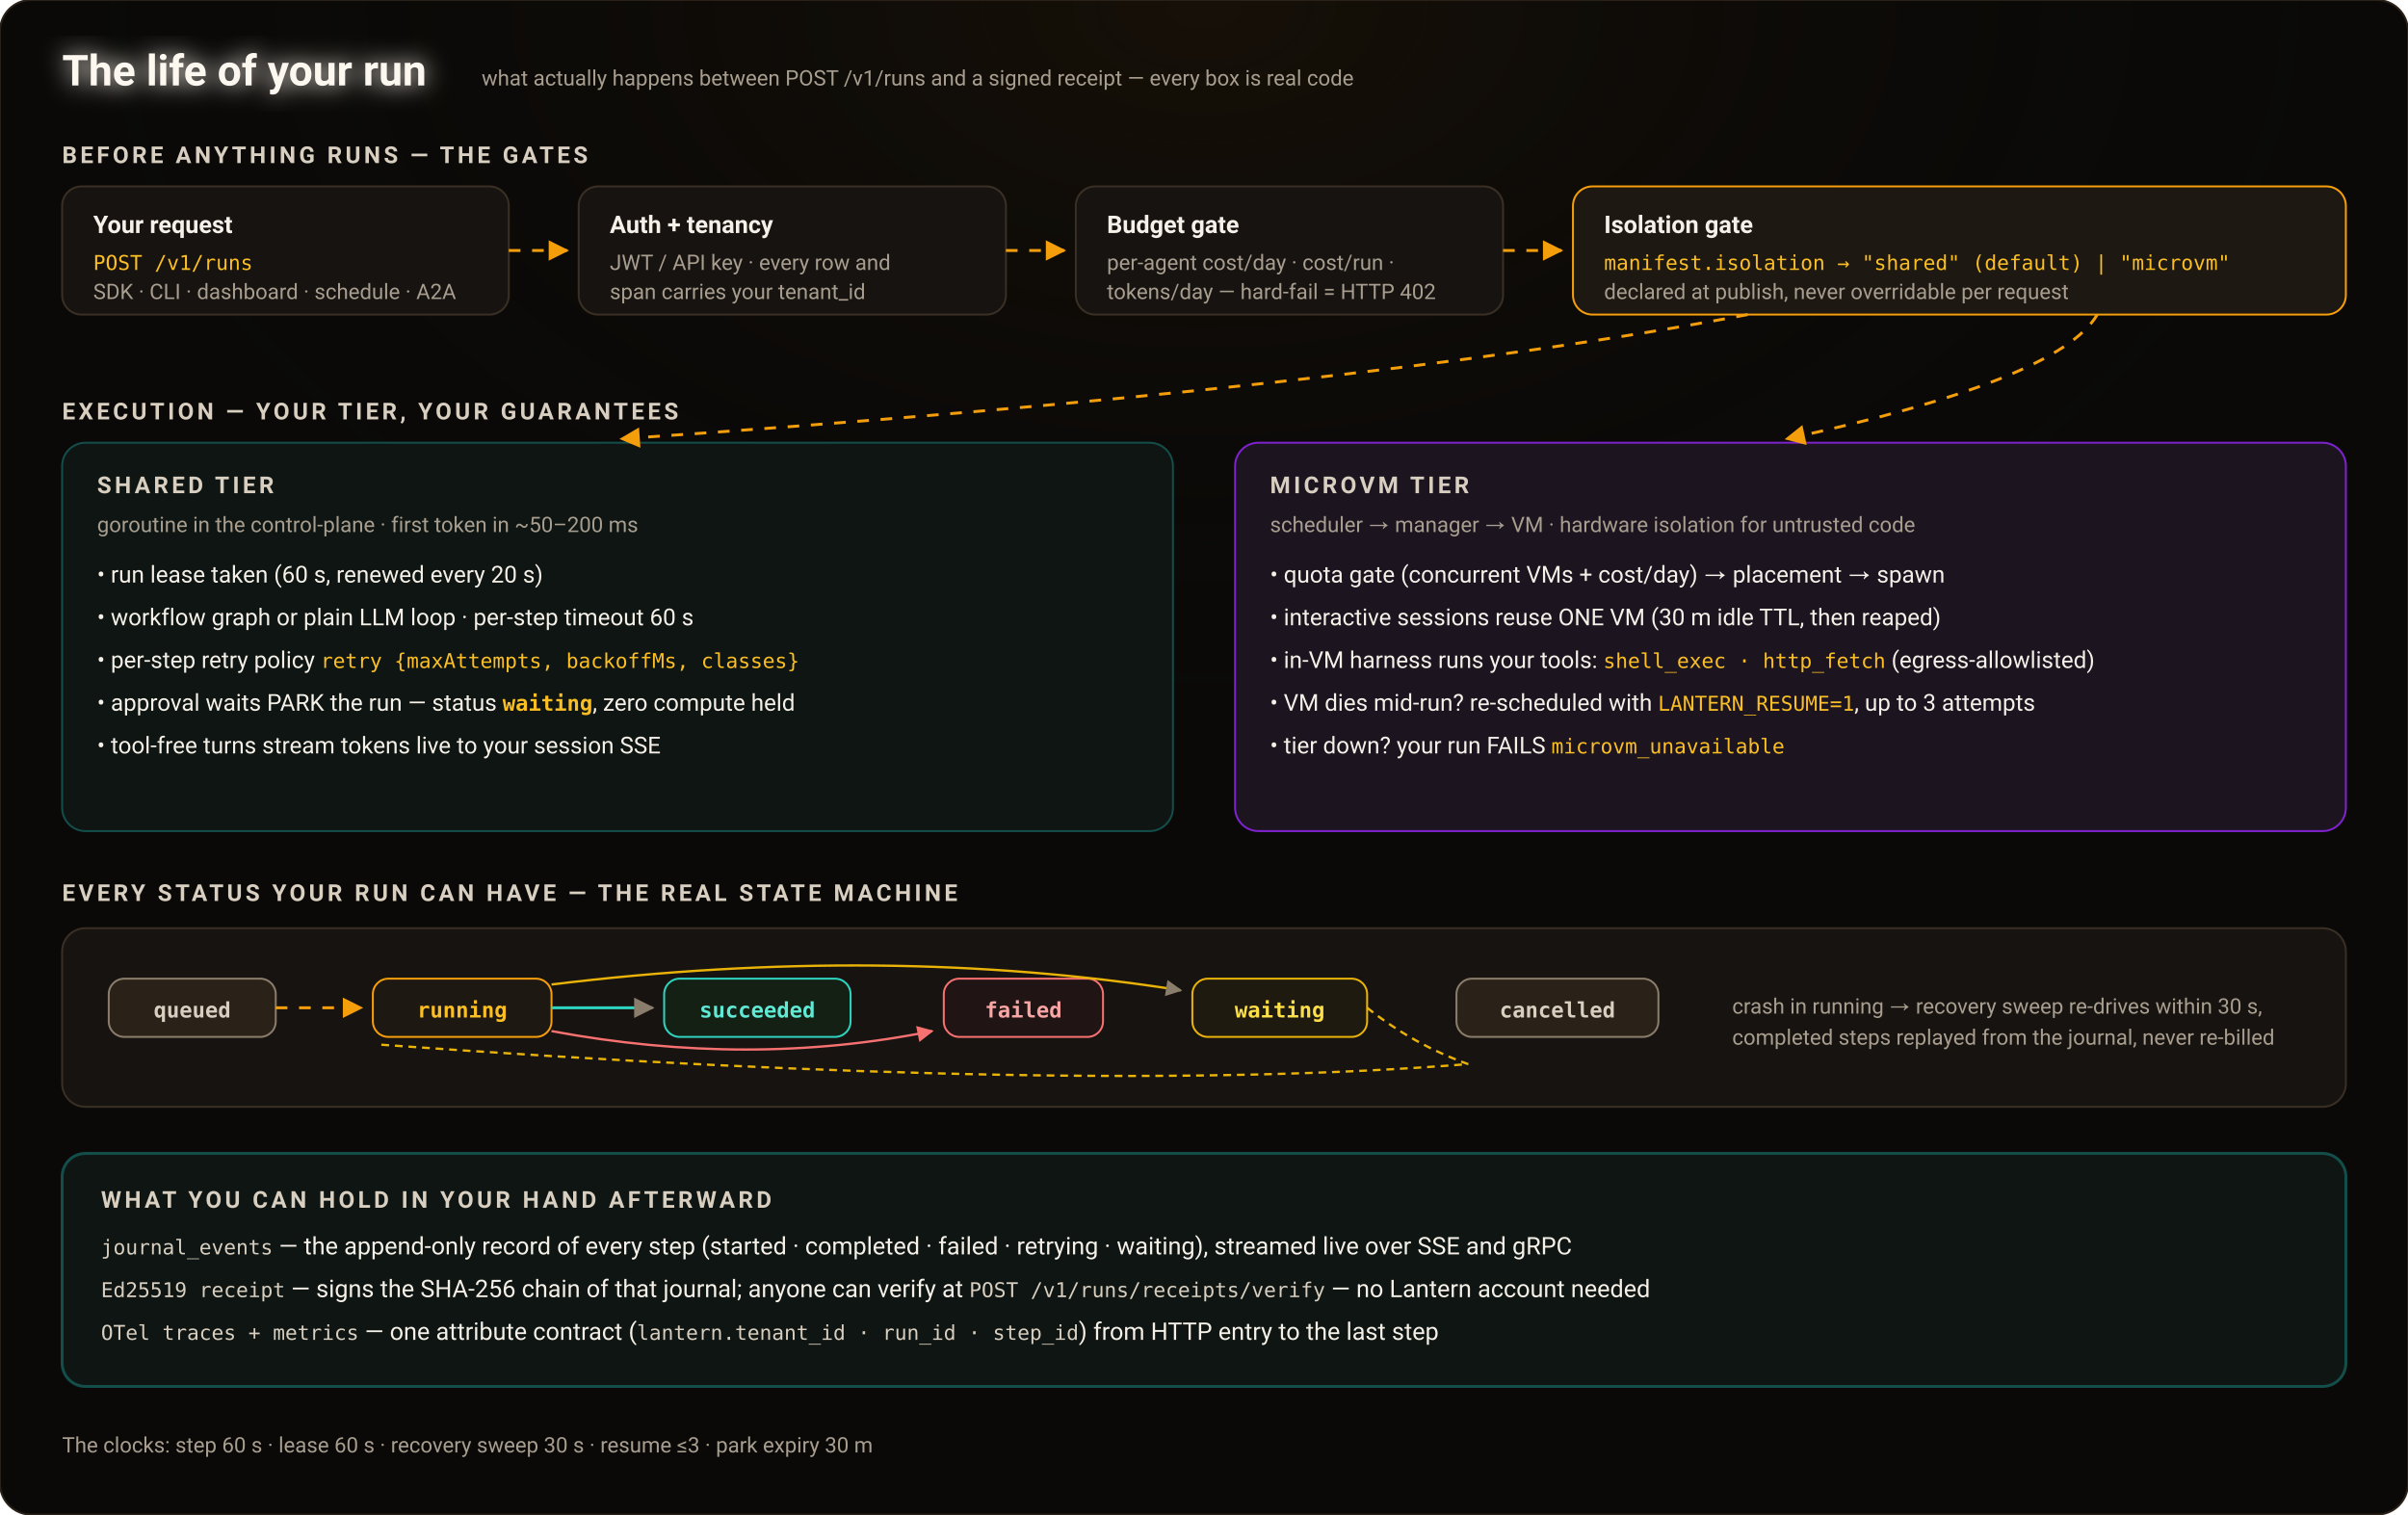
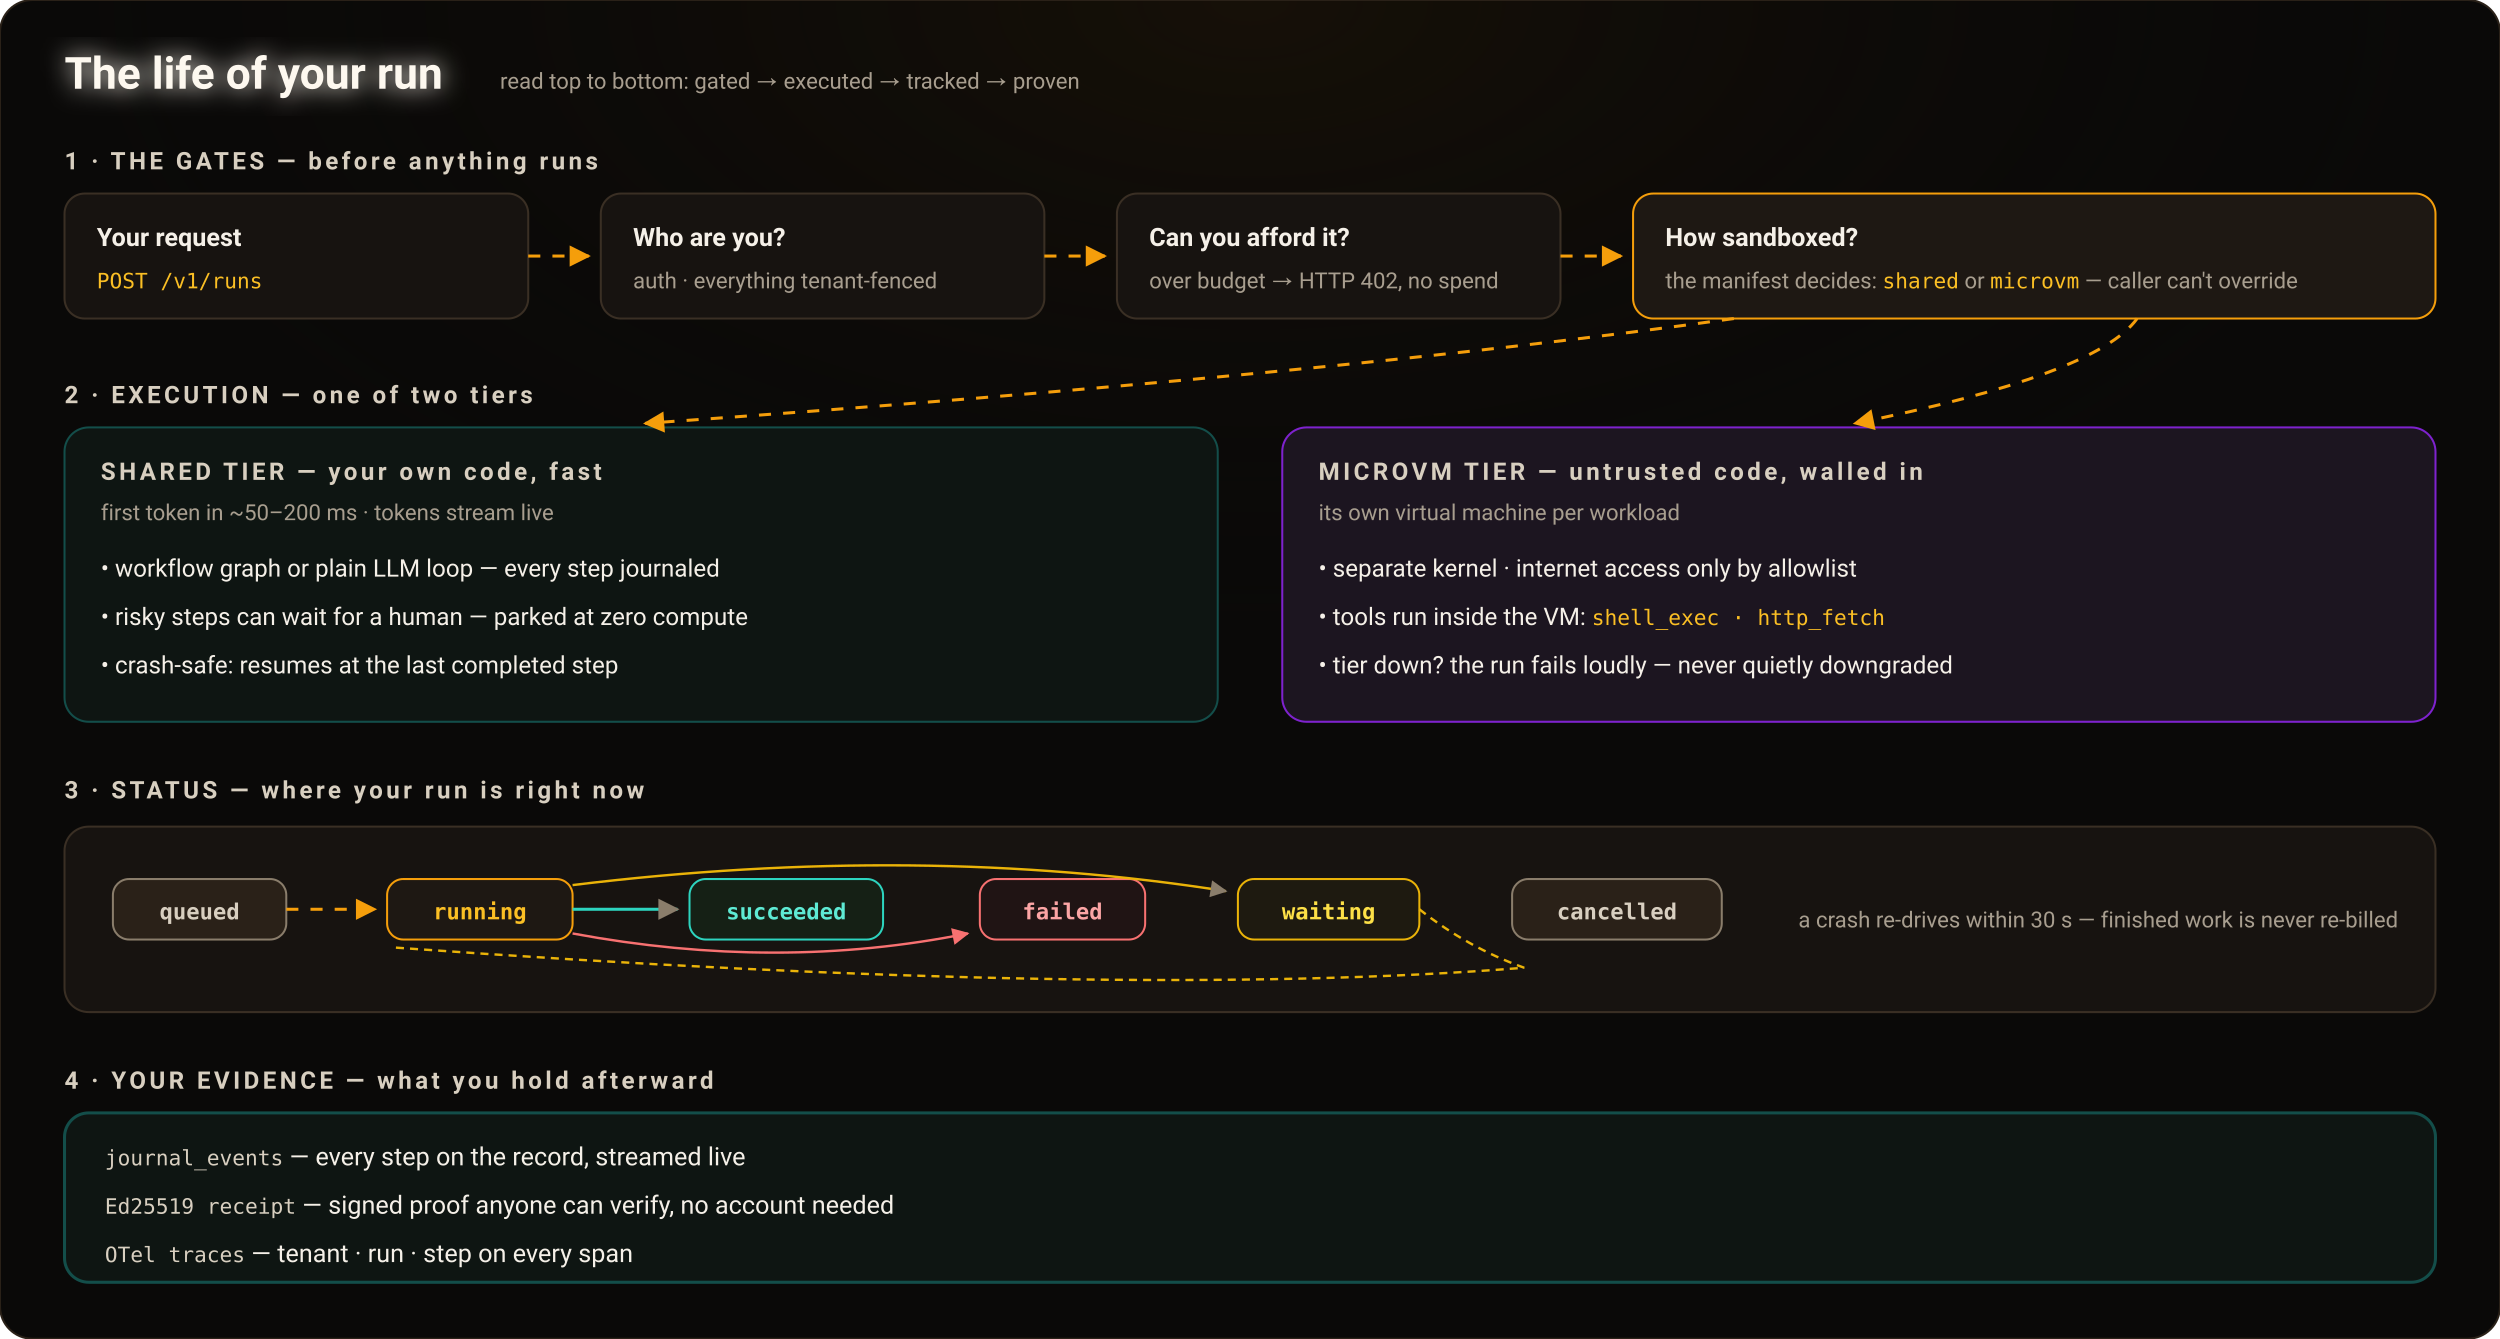
- <svg xmlns="http://www.w3.org/2000/svg" width="1240" height="780" viewBox="0 0 1240 780" font-family="ui-sans-serif, system-ui, -apple-system, Segoe UI, Roboto, Helvetica, Arial, sans-serif" role="img" aria-label="The life of a Lantern run — from POST /v1/runs through gates, tier execution, and the journal to a signed receipt">
+ <svg xmlns="http://www.w3.org/2000/svg" width="1240" height="664" viewBox="0 0 1240 664" font-family="ui-sans-serif, system-ui, -apple-system, Segoe UI, Roboto, Helvetica, Arial, sans-serif" role="img" aria-label="The life of a Lantern run — gates, execution tier, status machine, evidence">
  <defs>
    <radialGradient id="run-vign" cx="50%" cy="0%" r="90%">
      <stop offset="0%" stop-color="#201607" stop-opacity=".55" />
      <stop offset="55%" stop-color="#0a0908" stop-opacity="0" />
    </radialGradient>
    <filter id="run-glowf" x="-40%" y="-40%" width="180%" height="180%">
      <feGaussianBlur stdDeviation="6" result="b" />
      <feMerge>
        <feMergeNode in="b" />
        <feMergeNode in="SourceGraphic" />
      </feMerge>
    </filter>
    <marker id="rl-arr" viewBox="0 0 10 10" refX="9" refY="5" markerWidth="7" markerHeight="7" orient="auto-start-reverse">
      <path d="M0 0 L10 5 L0 10 z" fill="#8a7d6b" />
    </marker>
    <marker id="rl-amber" viewBox="0 0 10 10" refX="9" refY="5" markerWidth="7" markerHeight="7" orient="auto-start-reverse">
      <path d="M0 0 L10 5 L0 10 z" fill="#f59e0b" />
    </marker>
    <marker id="rl-red" viewBox="0 0 10 10" refX="9" refY="5" markerWidth="7" markerHeight="7" orient="auto-start-reverse">
      <path d="M0 0 L10 5 L0 10 z" fill="#f87171" />
    </marker>
    <style>
      .t    { fill:#f5f0e8; }
      .sub  { fill:#a89e8f; font-size:11px; }
      .h    { fill:#fdf8ef; font-weight:700; }
      .code { fill:#fbbf24; font-size:10.5px; font-family:ui-monospace,SFMono-Regular,Menlo,monospace; }
      .mono { fill:#d8cfc0; font-size:10.5px; font-family:ui-monospace,SFMono-Regular,Menlo,monospace; }
      .band { fill:#d8cfc0; font-size:12px; font-weight:700; letter-spacing:.14em; }
      .st   { font-size:11px; font-weight:700; font-family:ui-monospace,SFMono-Regular,Menlo,monospace; }
      .rlflow { stroke-dasharray:6 6; animation:rl-dash 1.3s linear infinite; }
      @keyframes rl-dash { to { stroke-dashoffset:-24; } }
      @media (prefers-reduced-motion: reduce) { .rlflow { animation:none; } }
      .hotspot { fill:transparent; cursor:pointer; transition:fill .15s; }
      .hotspot:hover { fill:rgba(255,255,255,.06); }
    </style>
  </defs>
-   <rect x="0" y="0" width="1240" height="780" rx="16" fill="#0a0908" />
-   <rect x="0" y="0" width="1240" height="780" rx="16" fill="url(#run-vign)" />
-   <rect x="0" y="0" width="1240" height="780" rx="16" fill="none" stroke="#2a2118" />
+   <rect x="0" y="0" width="1240" height="664" rx="16" fill="#0a0908" />
+   <rect x="0" y="0" width="1240" height="664" rx="16" fill="url(#run-vign)" />
+   <rect x="0" y="0" width="1240" height="664" rx="16" fill="none" stroke="#2a2118" />
  <text x="32" y="44" class="h" font-size="22" filter="url(#run-glowf)">The life of your run</text>
-   <text x="248" y="44" class="sub" font-size="13">what actually happens between POST /v1/runs and a signed receipt — every box is real code</text>
-   <text x="32" y="84" class="band" fill="#fbbf24">BEFORE ANYTHING RUNS — THE GATES</text>
+   <text x="248" y="44" class="sub" font-size="13">read top to bottom: gated → executed → tracked → proven</text>
+   <text x="32" y="84" class="band" fill="#fbbf24">1 · THE GATES — before anything runs</text>
  <g transform="translate(32,96)">
-     <rect x="0" y="0" width="230" height="66" rx="10" fill="#171310" stroke="#3a2f24" />
-     <text x="16" y="24" class="t" font-size="12.5" font-weight="700">Your request</text>
-     <text x="16" y="43" class="code">POST /v1/runs</text>
-     <text x="16" y="58" class="sub">SDK · CLI · dashboard · schedule · A2A</text>
-     <rect x="266" y="0" width="220" height="66" rx="10" fill="#171310" stroke="#3a2f24" />
-     <text x="282" y="24" class="t" font-size="12.5" font-weight="700">Auth + tenancy</text>
-     <text x="282" y="43" class="sub">JWT / API key · every row and</text>
-     <text x="282" y="58" class="sub">span carries your tenant_id</text>
-     <rect x="522" y="0" width="220" height="66" rx="10" fill="#171310" stroke="#3a2f24" />
-     <text x="538" y="24" class="t" font-size="12.5" font-weight="700">Budget gate</text>
-     <text x="538" y="43" class="sub">per-agent cost/day · cost/run ·</text>
-     <text x="538" y="58" class="sub">tokens/day — hard-fail = HTTP 402</text>
-     <rect x="778" y="0" width="398" height="66" rx="10" fill="#1e1813" stroke="#f59e0b" />
-     <text x="794" y="24" class="t" font-size="12.5" font-weight="700">Isolation gate</text>
-     <text x="794" y="43" class="code">manifest.isolation → "shared" (default) | "microvm"</text>
-     <text x="794" y="58" class="sub">declared at publish, never overridable per request</text>
-     <path class="rlflow" d="M 230 33 H 260" stroke="#f59e0b" stroke-width="1.5" fill="none" marker-end="url(#rl-amber)" />
-     <path class="rlflow" d="M 486 33 H 516" stroke="#f59e0b" stroke-width="1.5" fill="none" marker-end="url(#rl-amber)" />
-     <path class="rlflow" d="M 742 33 H 772" stroke="#f59e0b" stroke-width="1.5" fill="none" marker-end="url(#rl-amber)" />
+     <rect x="0" y="0" width="230" height="62" rx="10" fill="#171310" stroke="#3a2f24" />
+     <text x="16" y="26" class="t" font-size="12.5" font-weight="700">Your request</text>
+     <text x="16" y="47" class="code">POST /v1/runs</text>
+     <rect x="266" y="0" width="220" height="62" rx="10" fill="#171310" stroke="#3a2f24" />
+     <text x="282" y="26" class="t" font-size="12.5" font-weight="700">Who are you?</text>
+     <text x="282" y="47" class="sub">auth · everything tenant-fenced</text>
+     <rect x="522" y="0" width="220" height="62" rx="10" fill="#171310" stroke="#3a2f24" />
+     <text x="538" y="26" class="t" font-size="12.5" font-weight="700">Can you afford it?</text>
+     <text x="538" y="47" class="sub">over budget → HTTP 402, no spend</text>
+     <rect x="778" y="0" width="398" height="62" rx="10" fill="#1e1813" stroke="#f59e0b" />
+     <text x="794" y="26" class="t" font-size="12.5" font-weight="700">How sandboxed?</text>
+     <text x="794" y="47" class="sub">the manifest decides: <tspan class="code">shared</tspan> or <tspan class="code">microvm</tspan> — caller can't override</text>
+     <path class="rlflow" d="M 230 31 H 260" stroke="#f59e0b" stroke-width="1.5" fill="none" marker-end="url(#rl-amber)" />
+     <path class="rlflow" d="M 486 31 H 516" stroke="#f59e0b" stroke-width="1.5" fill="none" marker-end="url(#rl-amber)" />
+     <path class="rlflow" d="M 742 31 H 772" stroke="#f59e0b" stroke-width="1.5" fill="none" marker-end="url(#rl-amber)" />
  </g>
-   <text x="32" y="216" class="band" fill="#fbbf24">EXECUTION — YOUR TIER, YOUR GUARANTEES</text>
-   <g transform="translate(32,228)">
-     <rect x="0" y="0" width="572" height="200" rx="12" fill="#0e1512" stroke="#134e4a" />
-     <text x="18" y="26" class="band" fill="#bef264" font-size="11">SHARED TIER</text>
-     <text x="18" y="46" class="sub">goroutine in the control-plane · first token in ~50–200 ms</text>
-     <text x="18" y="72" class="t" font-size="12">• run lease taken (60 s, renewed every 20 s)</text>
-     <text x="18" y="94" class="t" font-size="12">• workflow graph or plain LLM loop · per-step timeout 60 s</text>
-     <text x="18" y="116" class="t" font-size="12">• per-step retry policy <tspan class="code">retry {maxAttempts, backoffMs, classes}</tspan>
+   <text x="32" y="200" class="band" fill="#fbbf24">2 · EXECUTION — one of two tiers</text>
+   <g transform="translate(32,212)">
+     <rect x="0" y="0" width="572" height="146" rx="12" fill="#0e1512" stroke="#134e4a" />
+     <text x="18" y="26" class="band" fill="#bef264" font-size="11">SHARED TIER — your own code, fast</text>
+     <text x="18" y="46" class="sub">first token in ~50–200 ms · tokens stream live</text>
+     <text x="18" y="74" class="t" font-size="12">• workflow graph or plain LLM loop — every step journaled</text>
+     <text x="18" y="98" class="t" font-size="12">• risky steps can wait for a human — parked at zero compute</text>
+     <text x="18" y="122" class="t" font-size="12">• crash-safe: resumes at the last completed step</text>
+     <rect x="604" y="0" width="572" height="146" rx="12" fill="#1c1520" stroke="#7e22ce" />
+     <text x="622" y="26" class="band" fill="#d8b4fe" font-size="11">MICROVM TIER — untrusted code, walled in</text>
+     <text x="622" y="46" class="sub">its own virtual machine per workload</text>
+     <text x="622" y="74" class="t" font-size="12">• separate kernel · internet access only by allowlist</text>
+     <text x="622" y="98" class="t" font-size="12">• tools run inside the VM: <tspan class="code">shell_exec · http_fetch</tspan>
    </text>
-     <text x="18" y="138" class="t" font-size="12">• approval waits PARK the run — status <tspan class="st" fill="#fbbf24">waiting</tspan>, zero compute held</text>
-     <text x="18" y="160" class="t" font-size="12">• tool-free turns stream tokens live to your session SSE</text>
-     <rect x="604" y="0" width="572" height="200" rx="12" fill="#1c1520" stroke="#7e22ce" />
-     <text x="622" y="26" class="band" fill="#d8b4fe" font-size="11">MICROVM TIER</text>
-     <text x="622" y="46" class="sub">scheduler → manager → VM · hardware isolation for untrusted code</text>
-     <text x="622" y="72" class="t" font-size="12">• quota gate (concurrent VMs + cost/day) → placement → spawn</text>
-     <text x="622" y="94" class="t" font-size="12">• interactive sessions reuse ONE VM (30 m idle TTL, then reaped)</text>
-     <text x="622" y="116" class="t" font-size="12">• in-VM harness runs your tools: <tspan class="code">shell_exec · http_fetch</tspan> (egress-allowlisted)</text>
-     <text x="622" y="138" class="t" font-size="12">• VM dies mid-run? re-scheduled with <tspan class="code">LANTERN_RESUME=1</tspan>, up to 3 attempts</text>
-     <text x="622" y="160" class="t" font-size="12">• tier down? your run FAILS <tspan class="code">microvm_unavailable</tspan>
-     </text>
+     <text x="622" y="122" class="t" font-size="12">• tier down? the run fails loudly — never quietly downgraded</text>
  </g>
-   <path class="rlflow" d="M 900 162 Q 700 200 320 226" stroke="#f59e0b" stroke-width="1.5" fill="none" marker-end="url(#rl-amber)" />
-   <path class="rlflow" d="M 1080 162 Q 1060 196 920 226" stroke="#f59e0b" stroke-width="1.5" fill="none" marker-end="url(#rl-amber)" />
-   <text x="32" y="464" class="band" fill="#fbbf24">EVERY STATUS YOUR RUN CAN HAVE — THE REAL STATE MACHINE</text>
-   <g transform="translate(32,478)">
+   <path class="rlflow" d="M 860 158 Q 660 186 320 210" stroke="#f59e0b" stroke-width="1.5" fill="none" marker-end="url(#rl-amber)" />
+   <path class="rlflow" d="M 1060 158 Q 1040 186 920 210" stroke="#f59e0b" stroke-width="1.5" fill="none" marker-end="url(#rl-amber)" />
+   <text x="32" y="396" class="band" fill="#fbbf24">3 · STATUS — where your run is right now</text>
+   <g transform="translate(32,410)">
    <rect x="0" y="0" width="1176" height="92" rx="12" fill="#171310" stroke="#3a2f24" />
    <g transform="translate(24,20)">
      <rect x="0" y="6" width="86" height="30" rx="8" fill="#2a2118" stroke="#8a7d6b" />
      <text x="43" y="26" text-anchor="middle" class="st" fill="#d8cfc0">queued</text>
      <rect x="136" y="6" width="92" height="30" rx="8" fill="#1e1813" stroke="#f59e0b" />
      <text x="182" y="26" text-anchor="middle" class="st" fill="#fbbf24">running</text>
      <rect x="286" y="6" width="96" height="30" rx="8" fill="#152015" stroke="#2dd4bf" />
      <text x="334" y="26" text-anchor="middle" class="st" fill="#5eead4">succeeded</text>
      <rect x="430" y="6" width="82" height="30" rx="8" fill="#201414" stroke="#f87171" />
      <text x="471" y="26" text-anchor="middle" class="st" fill="#fca5a5">failed</text>
      <rect x="558" y="6" width="90" height="30" rx="8" fill="#1e1a10" stroke="#eab308" />
      <text x="603" y="26" text-anchor="middle" class="st" fill="#fde047">waiting</text>
      <rect x="694" y="6" width="104" height="30" rx="8" fill="#2a2118" stroke="#8a7d6b" />
      <text x="746" y="26" text-anchor="middle" class="st" fill="#d8cfc0">cancelled</text>
      <path class="rlflow" d="M 86 21 H 130" stroke="#f59e0b" stroke-width="1.5" fill="none" marker-end="url(#rl-amber)" />
      <path d="M 228 21 H 280" stroke="#2dd4bf" stroke-width="1.5" fill="none" marker-end="url(#rl-arr)" />
      <path d="M 228 33 Q 330 52 424 33" stroke="#f87171" stroke-width="1.2" fill="none" marker-end="url(#rl-red)" />
      <path d="M 228 9 Q 400 -12 552 12" stroke="#eab308" stroke-width="1.2" fill="none" marker-end="url(#rl-arr)" />
      <path d="M 648 21 Q 672 40 700 50 Q 500 66 140 40" stroke="#eab308" stroke-width="1.2" fill="none" stroke-dasharray="4 3" />
-       <text x="836" y="24" class="sub">crash in running → recovery sweep re-drives within 30 s,</text>
-       <text x="836" y="40" class="sub">completed steps replayed from the journal, never re-billed</text>
+       <text x="836" y="30" class="sub">a crash re-drives within 30 s — finished work is never re-billed</text>
    </g>
  </g>
-   <g transform="translate(32,594)">
-     <rect x="0" y="0" width="1176" height="120" rx="12" fill="#0e1512" stroke="#134e4a" stroke-width="1.5" />
-     <text x="20" y="28" class="band" fill="#5eead4">WHAT YOU CAN HOLD IN YOUR HAND AFTERWARD</text>
-     <text x="20" y="52" class="t" font-size="12.5">
-       <tspan class="mono">journal_events</tspan> — the append-only record of every step (started · completed · failed · retrying · waiting), streamed live over SSE and gRPC</text>
+   <text x="32" y="540" class="band" fill="#5eead4">4 · YOUR EVIDENCE — what you hold afterward</text>
+   <g transform="translate(32,552)">
+     <rect x="0" y="0" width="1176" height="84" rx="12" fill="#0e1512" stroke="#134e4a" stroke-width="1.5" />
+     <text x="20" y="26" class="t" font-size="12.5">
+       <tspan class="mono">journal_events</tspan> — every step on the record, streamed live</text>
+     <text x="20" y="50" class="t" font-size="12.5">
+       <tspan class="mono">Ed25519 receipt</tspan> — signed proof anyone can verify, no account needed</text>
    <text x="20" y="74" class="t" font-size="12.5">
-       <tspan class="mono">Ed25519 receipt</tspan> — signs the SHA-256 chain of that journal; anyone can verify at <tspan class="mono">POST /v1/runs/receipts/verify</tspan> — no Lantern account needed</text>
-     <text x="20" y="96" class="t" font-size="12.5">
-       <tspan class="mono">OTel traces + metrics</tspan> — one attribute contract (<tspan class="mono">lantern.tenant_id · run_id · step_id</tspan>) from HTTP entry to the last step</text>
+       <tspan class="mono">OTel traces</tspan> — tenant · run · step on every span</text>
  </g>
-   <text x="32" y="748" class="sub">The clocks: step 60 s · lease 60 s · recovery sweep 30 s · resume ≤3 · park expiry 30 m</text>
  <a href="/runtime/#shared">
-     <rect class="hotspot" x="32" y="228" width="572" height="40" rx="12" />
+     <rect class="hotspot" x="32" y="212" width="572" height="40" rx="12" />
  </a>
  <a href="/runtime/#microvm">
-     <rect class="hotspot" x="636" y="228" width="572" height="40" rx="12" />
+     <rect class="hotspot" x="636" y="212" width="572" height="40" rx="12" />
  </a>
  <a href="/runtime/durable-execution">
-     <rect class="hotspot" x="32" y="354" width="570" height="22" />
+     <rect class="hotspot" x="32" y="322" width="570" height="24" />
  </a>
-   <a href="/runtime/streaming">
-     <rect class="hotspot" x="32" y="376" width="570" height="22" />
+   <a href="/runtime/receipts">
+     <rect class="hotspot" x="34" y="588" width="1170" height="24" />
  </a>
</svg>
